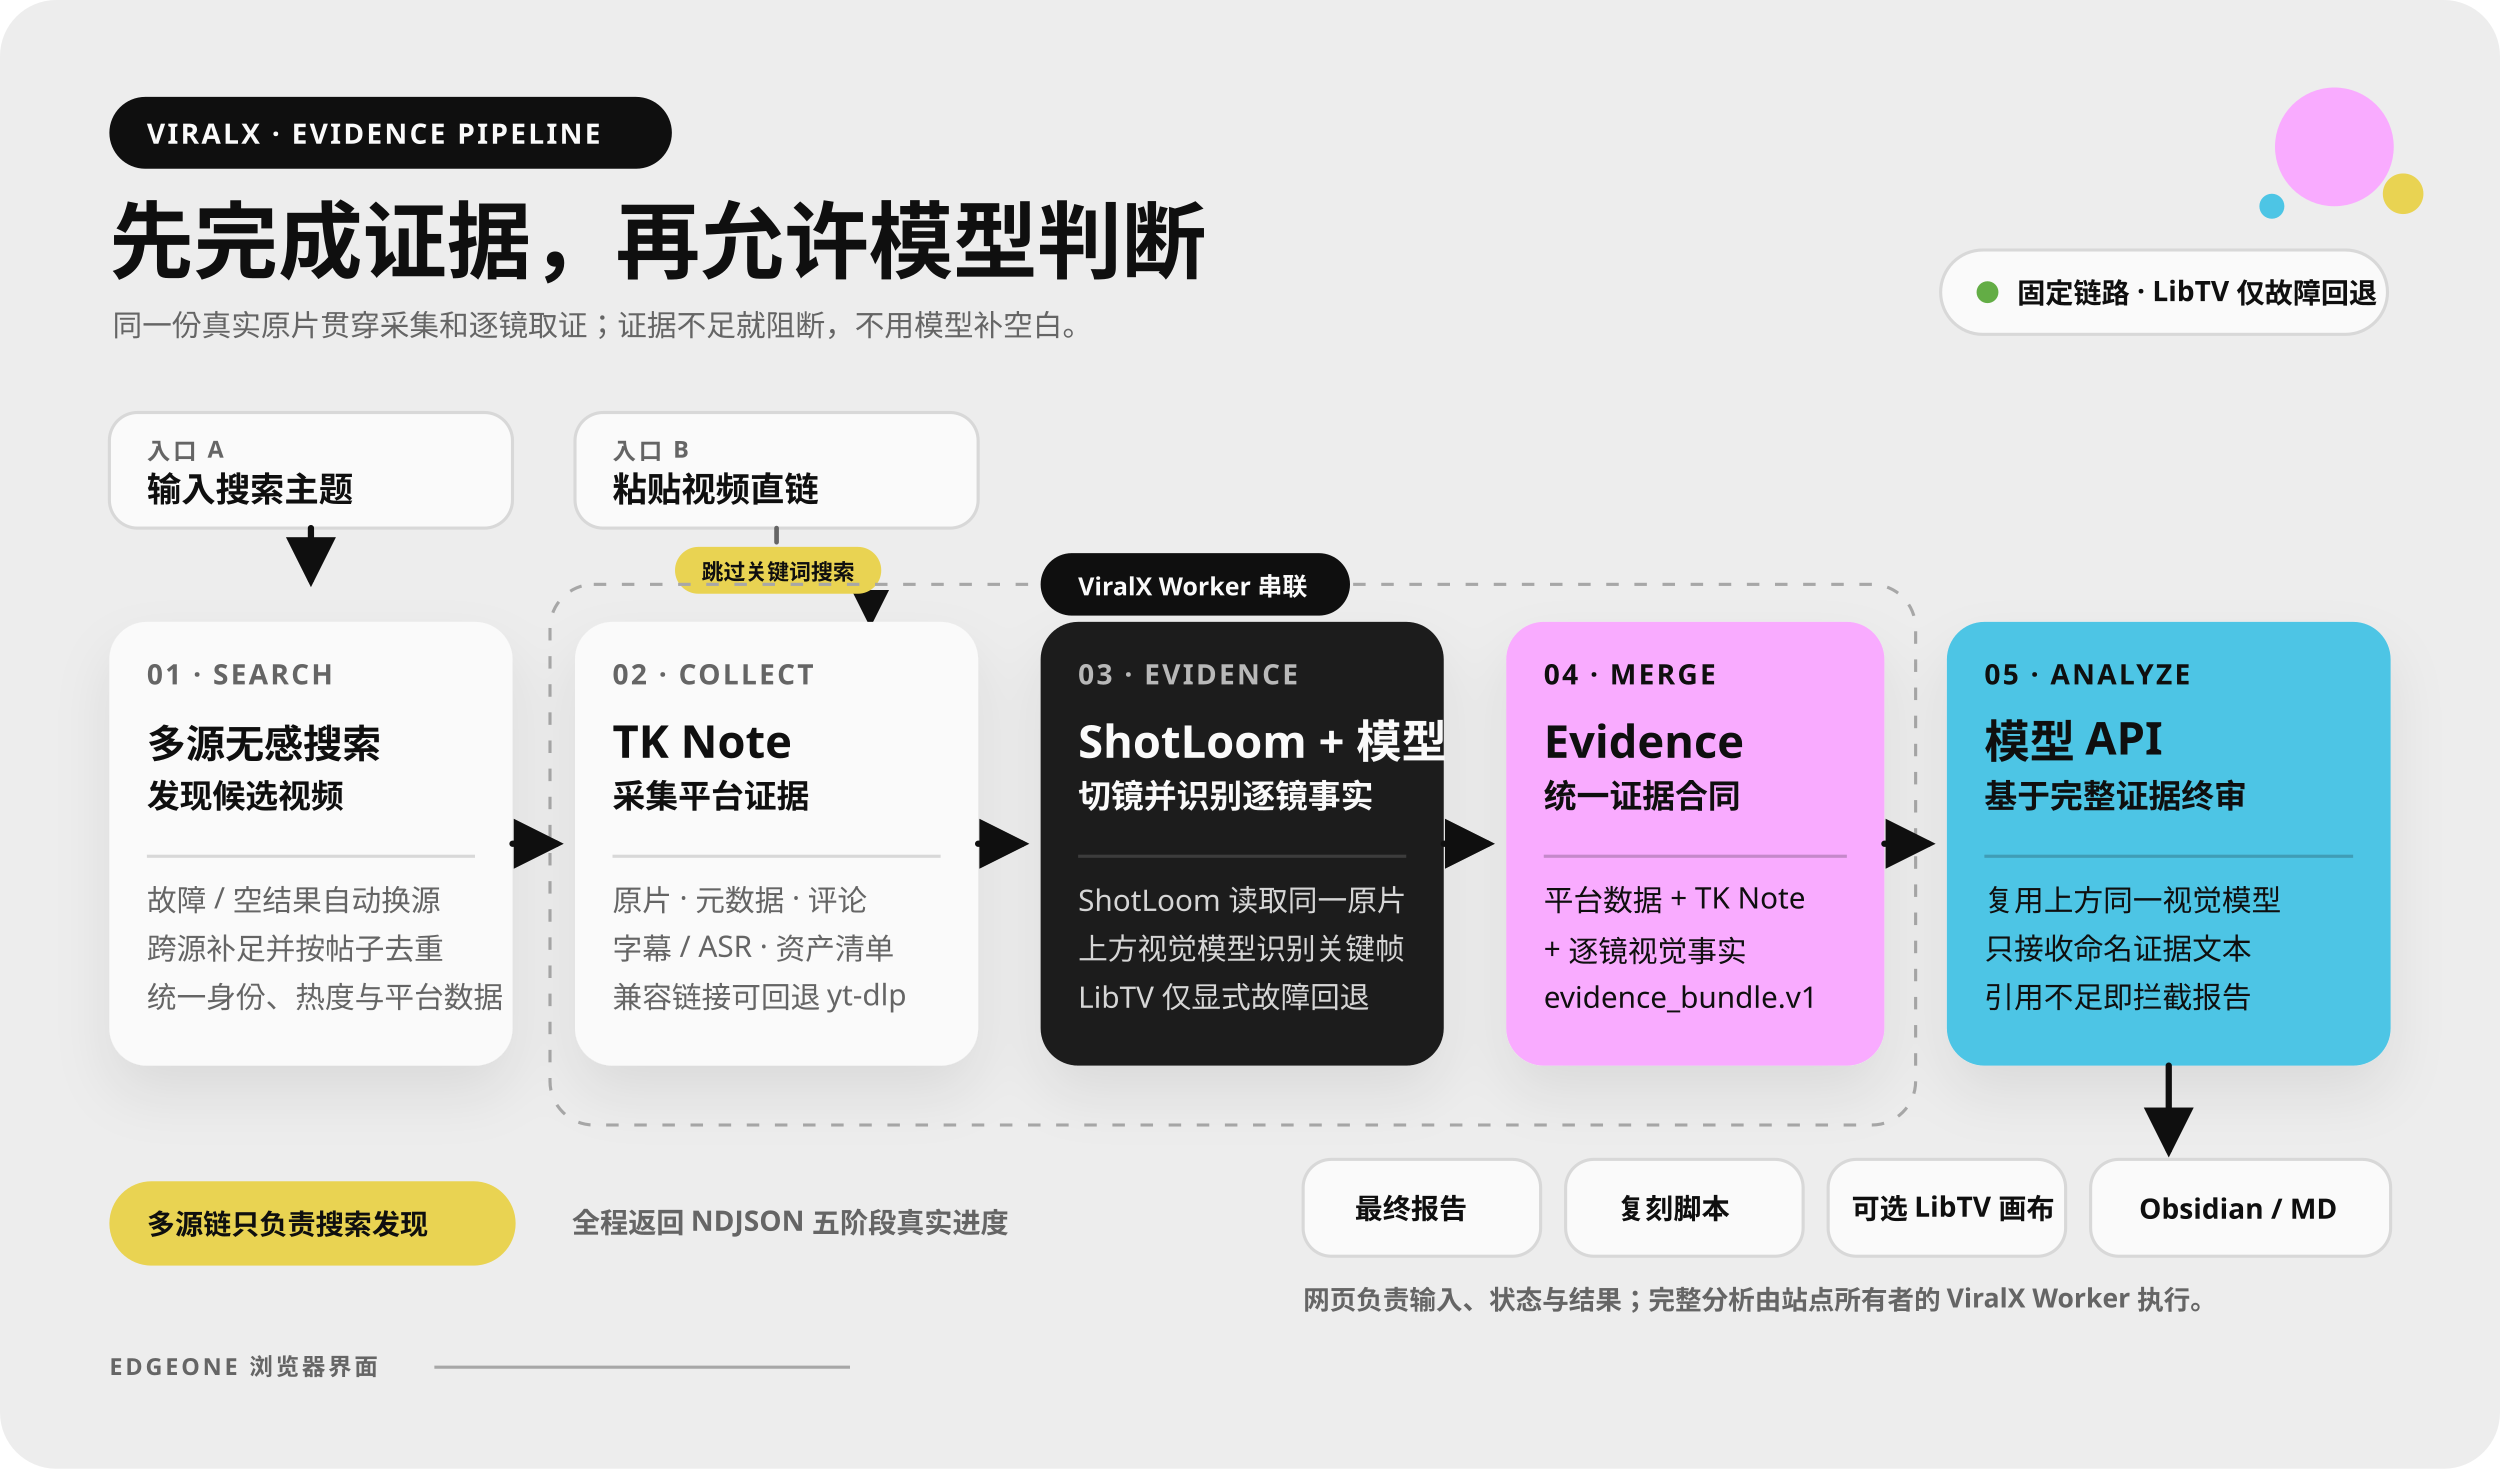
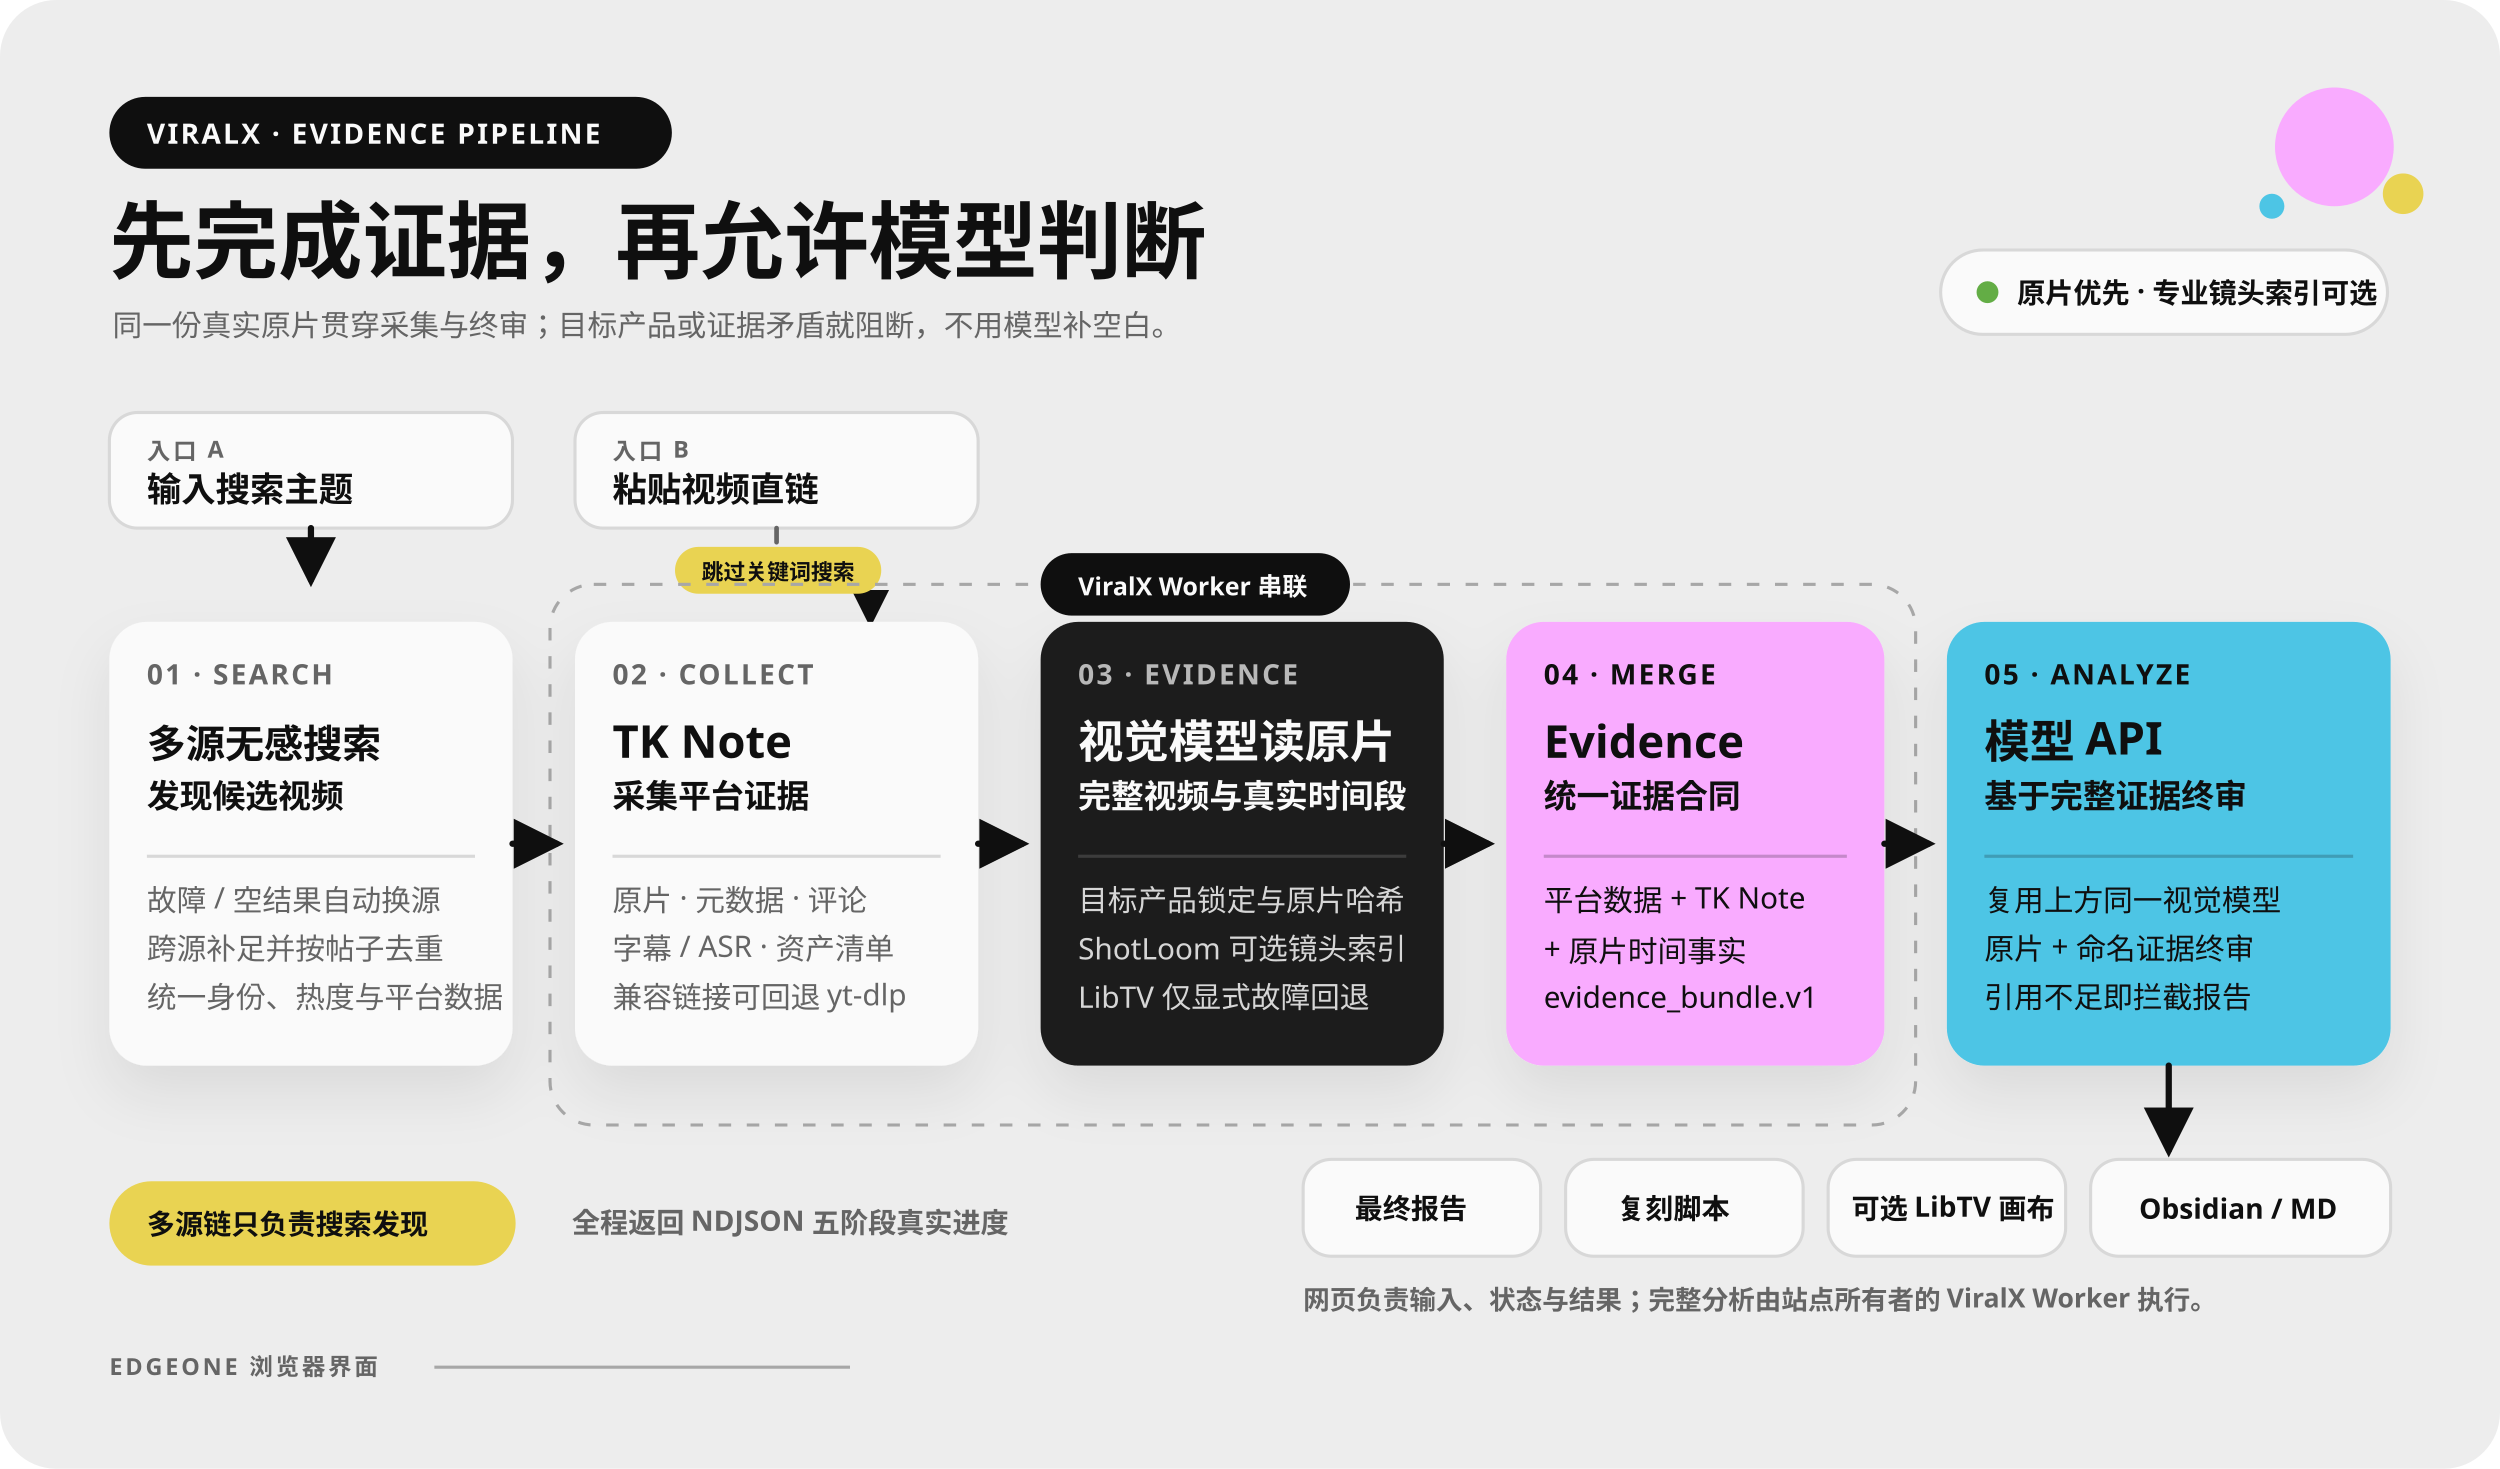
<svg xmlns="http://www.w3.org/2000/svg" width="1600" height="940" viewBox="0 0 1600 940" role="img" aria-labelledby="title desc">
  <defs>
    <filter id="shadow" x="-20%" y="-20%" width="140%" height="160%">
      <feDropShadow dx="0" dy="18" stdDeviation="18" flood-color="#0F0F0F" flood-opacity="0.08" />
    </filter>
    <marker id="arrow" viewBox="0 0 10 10" refX="8.5" refY="5" markerWidth="8" markerHeight="8" orient="auto-start-reverse">
      <path d="M 0 0 L 10 5 L 0 10 z" fill="#0F0F0F" />
    </marker>
    <style>
      .latin { font-family: "Hanken Grotesk", Inter, Arial, sans-serif; }
      .cn { font-family: "Hanken Grotesk", "Noto Sans SC", "PingFang SC", "Microsoft YaHei UI", sans-serif; }
      .label { font-size: 18px; font-weight: 700; letter-spacing: .08em; }
      .small { font-size: 18px; font-weight: 600; }
      .body { font-size: 19px; font-weight: 500; }
      .muted { fill: #656565; }
      .line { fill: none; stroke: #0F0F0F; stroke-width: 4; stroke-linecap: round; stroke-linejoin: round; marker-end: url(#arrow); }
      .dash { fill: none; stroke: #656565; stroke-width: 3; stroke-dasharray: 9 10; stroke-linecap: round; marker-end: url(#arrow); }
    </style>
  </defs>
  <rect width="1600" height="940" rx="36" fill="#EDEDED" />
  <circle cx="1494" cy="94" r="38" fill="#F9ABFF" />
  <circle cx="1538" cy="124" r="13" fill="#E9D352" />
  <circle cx="1454" cy="132" r="8" fill="#4DC5E5" />
  <g class="cn">
    <rect x="70" y="62" width="360" height="46" rx="23" fill="#0F0F0F" />
    <text x="94" y="92" class="label" fill="#FAFAFA">VIRALX · EVIDENCE PIPELINE</text>
    <text x="70" y="174" font-size="54" font-weight="700" fill="#0F0F0F">先完成证据，再允许模型判断</text>
-     <text x="72" y="215" class="body muted">同一份真实原片贯穿采集和逐镜取证；证据不足就阻断，不用模型补空白。</text>
+     <text x="72" y="215" class="body muted">同一份真实原片贯穿采集与终审；目标产品或证据矛盾就阻断，不用模型补空白。</text>
    <rect x="1242" y="160" width="286" height="54" rx="27" fill="#FAFAFA" stroke="#D8D8D8" stroke-width="2" />
    <circle cx="1272" cy="187" r="7" fill="#63AD45" />
-     <text x="1291" y="194" class="small" fill="#0F0F0F">固定链路 · LibTV 仅故障回退</text>
+     <text x="1291" y="194" class="small" fill="#0F0F0F">原片优先 · 专业镜头索引可选</text>
    <rect x="70" y="264" width="258" height="74" rx="18" fill="#FAFAFA" stroke="#D8D8D8" stroke-width="2" />
    <text x="94" y="294" font-size="15" font-weight="700" letter-spacing=".12em" fill="#656565">入口 A</text>
    <text x="94" y="321" font-size="22" font-weight="700" fill="#0F0F0F">输入搜索主题</text>
    <rect x="368" y="264" width="258" height="74" rx="18" fill="#FAFAFA" stroke="#D8D8D8" stroke-width="2" />
    <text x="392" y="294" font-size="15" font-weight="700" letter-spacing=".12em" fill="#656565">入口 B</text>
    <text x="392" y="321" font-size="22" font-weight="700" fill="#0F0F0F">粘贴视频直链</text>
    <path d="M199 338 V371" class="line" />
    <path d="M497 338 V355 C497 369 510 377 527 377 H557 V398" class="dash" />
    <rect x="432" y="350" width="132" height="30" rx="15" fill="#E9D352" />
    <text x="449" y="371" font-size="14" font-weight="700" fill="#0F0F0F">跳过关键词搜索</text>
    <rect x="352" y="374" width="874" height="346" rx="28" fill="none" stroke="#A7A7A7" stroke-width="2" stroke-dasharray="8 10" />
    <rect x="666" y="354" width="198" height="40" rx="20" fill="#0F0F0F" />
    <text x="690" y="381" font-size="16" font-weight="700" fill="#FAFAFA">ViralX Worker 串联</text>
    <g filter="url(#shadow)">
      <rect x="70" y="398" width="258" height="284" rx="24" fill="#FAFAFA" />
      <rect x="368" y="398" width="258" height="284" rx="24" fill="#FAFAFA" />
      <rect x="666" y="398" width="258" height="284" rx="24" fill="#1E1E1E" />
      <rect x="964" y="398" width="242" height="284" rx="24" fill="#F9ABFF" />
      <rect x="1246" y="398" width="284" height="284" rx="24" fill="#4DC5E5" />
    </g>
    <text x="94" y="438" class="label" fill="#656565">01 · SEARCH</text>
    <text x="94" y="485" font-size="25" font-weight="700" fill="#0F0F0F">多源无感搜索</text>
    <text x="94" y="517" font-size="21" font-weight="700" fill="#0F0F0F">发现候选视频</text>
    <line x1="94" y1="548" x2="304" y2="548" stroke="#D8D8D8" stroke-width="2" />
    <text x="94" y="583" class="body muted">故障 / 空结果自动换源</text>
    <text x="94" y="614" class="body muted">跨源补足并按帖子去重</text>
    <text x="94" y="645" class="body muted">统一身份、热度与平台数据</text>
    <text x="392" y="438" class="label" fill="#656565">02 · COLLECT</text>
    <text x="392" y="485" font-size="29" font-weight="700" fill="#0F0F0F">TK Note</text>
    <text x="392" y="517" font-size="21" font-weight="700" fill="#0F0F0F">采集平台证据</text>
    <line x1="392" y1="548" x2="602" y2="548" stroke="#D8D8D8" stroke-width="2" />
    <text x="392" y="583" class="body muted">原片 · 元数据 · 评论</text>
    <text x="392" y="614" class="body muted">字幕 / ASR · 资产清单</text>
    <text x="392" y="645" class="body muted">兼容链接可回退 yt-dlp</text>
    <text x="690" y="438" class="label" fill="#B8B8B8">03 · EVIDENCE</text>
-     <text x="690" y="485" font-size="29" font-weight="700" fill="#FAFAFA">ShotLoom + 模型</text>
-     <text x="690" y="517" font-size="21" font-weight="700" fill="#FAFAFA">切镜并识别逐镜事实</text>
+     <text x="690" y="485" font-size="29" font-weight="700" fill="#FAFAFA">视觉模型读原片</text>
+     <text x="690" y="517" font-size="21" font-weight="700" fill="#FAFAFA">完整视频与真实时间段</text>
    <line x1="690" y1="548" x2="900" y2="548" stroke="#3C3C3C" stroke-width="2" />
-     <text x="690" y="583" class="body" fill="#D6D6D6">ShotLoom 读取同一原片</text>
-     <text x="690" y="614" class="body" fill="#D6D6D6">上方视觉模型识别关键帧</text>
+     <text x="690" y="583" class="body" fill="#D6D6D6">目标产品锁定与原片哈希</text>
+     <text x="690" y="614" class="body" fill="#D6D6D6">ShotLoom 可选镜头索引</text>
    <text x="690" y="645" class="body" fill="#D6D6D6">LibTV 仅显式故障回退</text>
    <text x="988" y="438" class="label" fill="#0F0F0F">04 · MERGE</text>
    <text x="988" y="485" font-size="29" font-weight="700" fill="#0F0F0F">Evidence</text>
    <text x="988" y="517" font-size="21" font-weight="700" fill="#0F0F0F">统一证据合同</text>
    <line x1="988" y1="548" x2="1182" y2="548" stroke="#0F0F0F" stroke-opacity=".22" stroke-width="2" />
    <text x="988" y="583" class="body" fill="#0F0F0F">平台数据 + TK Note</text>
-     <text x="988" y="614" class="body" fill="#0F0F0F">+ 逐镜视觉事实</text>
+     <text x="988" y="614" class="body" fill="#0F0F0F">+ 原片时间事实</text>
    <text x="988" y="645" class="body" fill="#0F0F0F">evidence_bundle.v1</text>
    <text x="1270" y="438" class="label" fill="#0F0F0F">05 · ANALYZE</text>
    <text x="1270" y="485" font-size="29" font-weight="700" fill="#0F0F0F">模型 API</text>
    <text x="1270" y="517" font-size="21" font-weight="700" fill="#0F0F0F">基于完整证据终审</text>
    <line x1="1270" y1="548" x2="1506" y2="548" stroke="#0F0F0F" stroke-opacity=".22" stroke-width="2" />
    <text x="1270" y="583" class="body" fill="#0F0F0F">复用上方同一视觉模型</text>
-     <text x="1270" y="614" class="body" fill="#0F0F0F">只接收命名证据文本</text>
+     <text x="1270" y="614" class="body" fill="#0F0F0F">原片 + 命名证据终审</text>
    <text x="1270" y="645" class="body" fill="#0F0F0F">引用不足即拦截报告</text>
    <path d="M328 540 H356" class="line" />
    <path d="M626 540 H654" class="line" />
    <path d="M924 540 H952" class="line" />
    <path d="M1206 540 H1234" class="line" />
    <rect x="70" y="756" width="260" height="54" rx="27" fill="#E9D352" />
    <text x="94" y="790" class="small" fill="#0F0F0F">多源链只负责搜索发现</text>
    <text x="366" y="789" class="small muted">全程返回 NDJSON 五阶段真实进度</text>
    <path d="M1388 682 V736" class="line" />
    <text x="70" y="880" font-size="15" font-weight="700" letter-spacing=".12em" fill="#656565">EDGEONE 浏览器界面</text>
    <line x1="278" y1="875" x2="544" y2="875" stroke="#A7A7A7" stroke-width="2" />
    <rect x="834" y="742" width="152" height="62" rx="18" fill="#FAFAFA" stroke="#D8D8D8" stroke-width="2" />
    <rect x="1002" y="742" width="152" height="62" rx="18" fill="#FAFAFA" stroke="#D8D8D8" stroke-width="2" />
    <rect x="1170" y="742" width="152" height="62" rx="18" fill="#FAFAFA" stroke="#D8D8D8" stroke-width="2" />
    <rect x="1338" y="742" width="192" height="62" rx="18" fill="#FAFAFA" stroke="#D8D8D8" stroke-width="2" />
    <text x="867" y="780" class="small" fill="#0F0F0F">最终报告</text>
    <text x="1035" y="780" class="small" fill="#0F0F0F">复刻脚本</text>
    <text x="1185" y="780" class="small" fill="#0F0F0F">可选 LibTV 画布</text>
    <text x="1369" y="780" class="small" fill="#0F0F0F">Obsidian / MD</text>
    <text x="834" y="838" font-size="17" font-weight="600" fill="#656565">网页负责输入、状态与结果；完整分析由站点所有者的 ViralX Worker 执行。</text>
  </g>
</svg>
